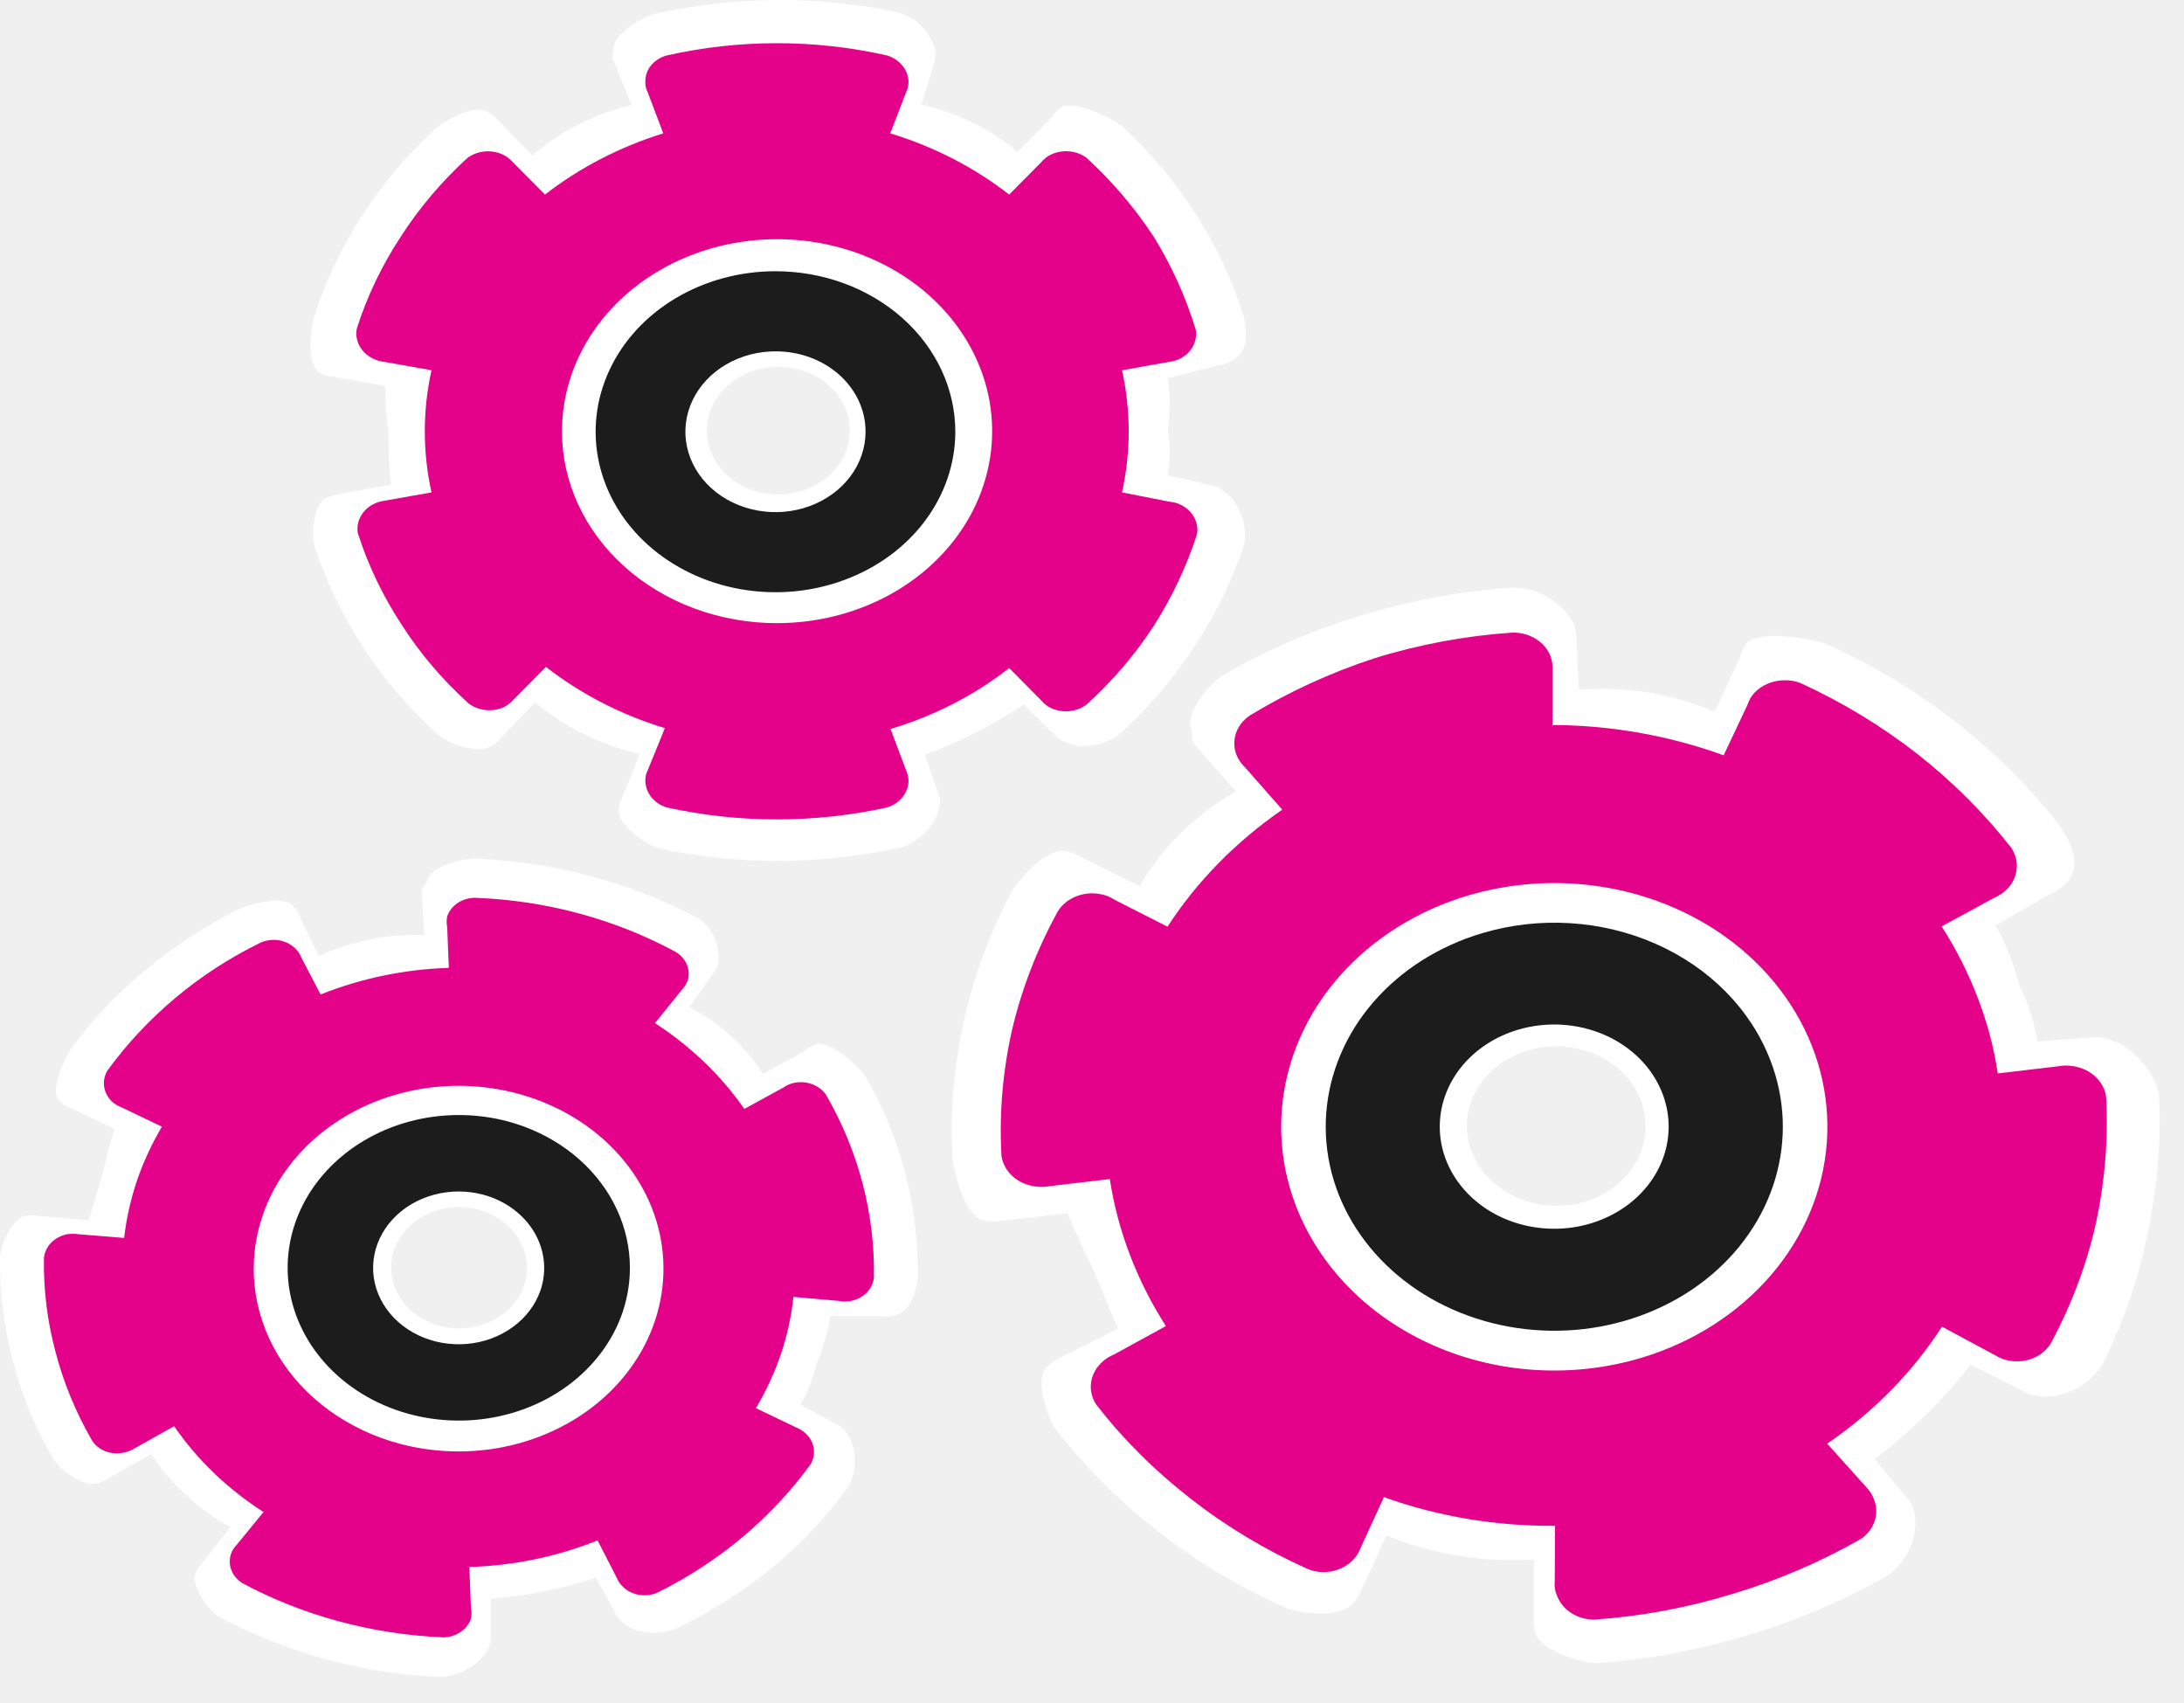
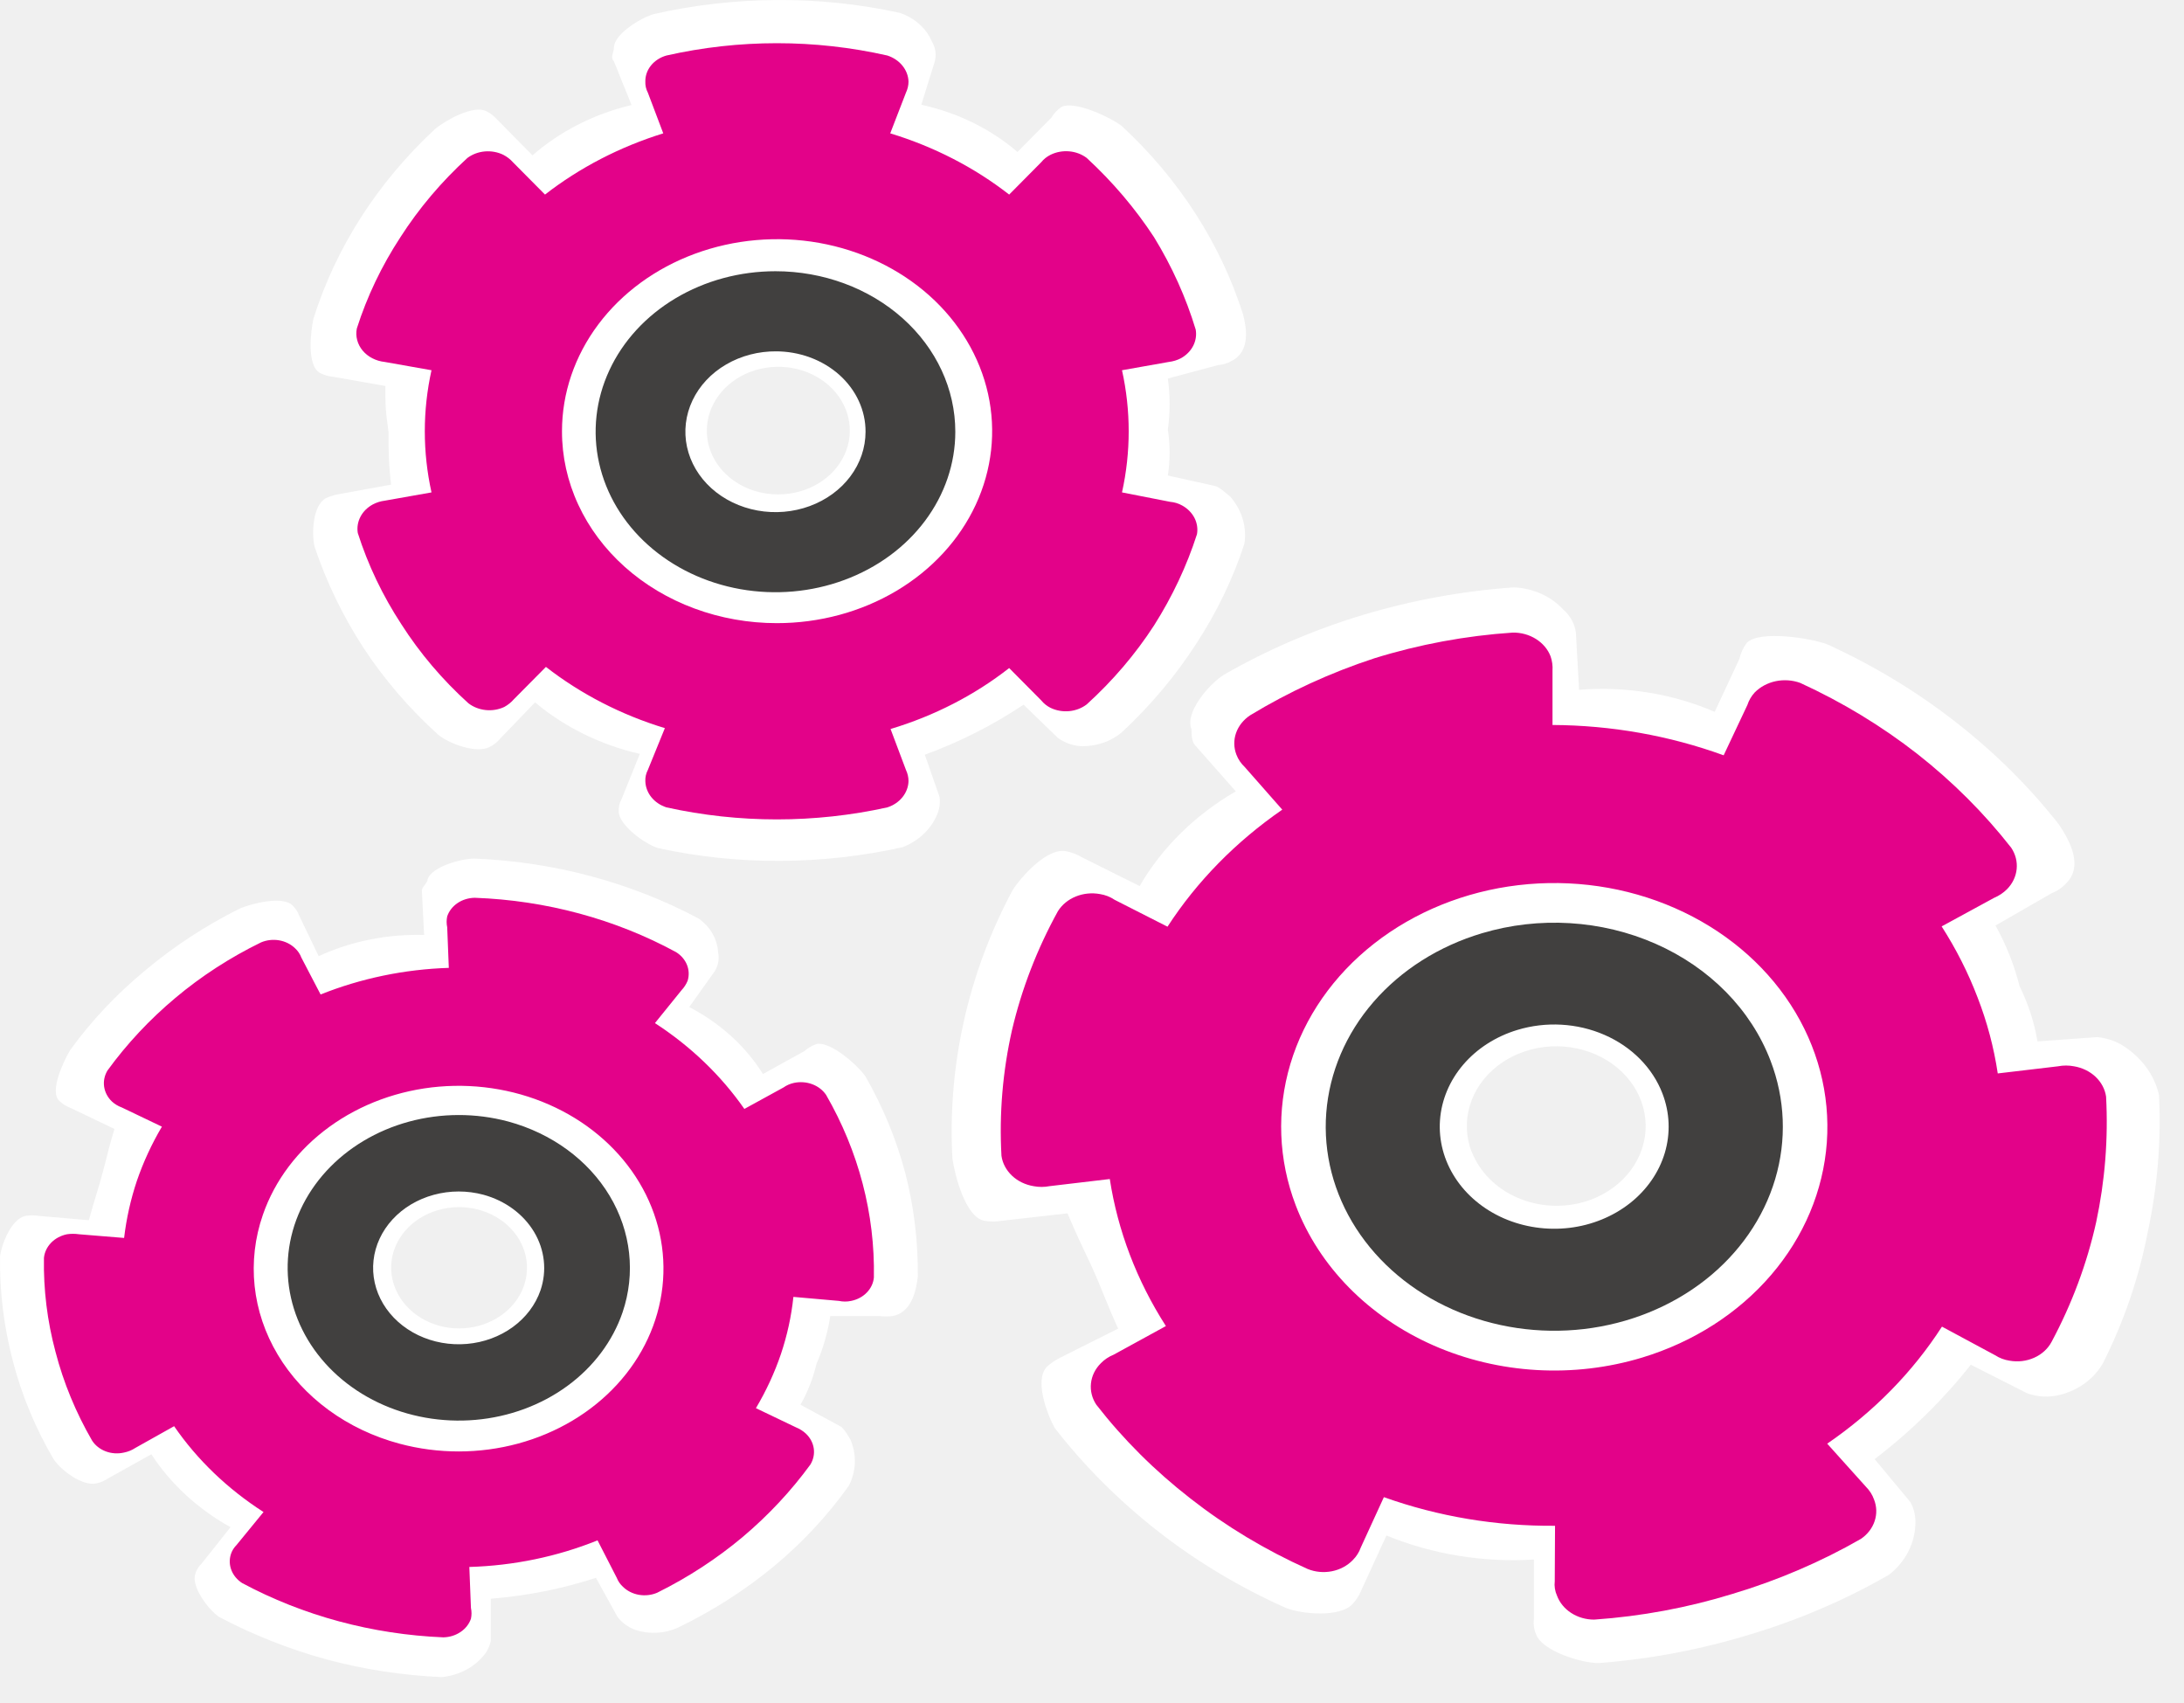
<svg xmlns="http://www.w3.org/2000/svg" width="68" height="53" viewBox="0 0 68 53" fill="none">
  <path d="M22.008 13.413C22.006 13.02 22.135 12.636 22.378 12.308C22.621 11.98 22.967 11.724 23.373 11.572C23.779 11.421 24.226 11.379 24.658 11.454C25.09 11.529 25.488 11.717 25.801 11.993C26.113 12.27 26.327 12.623 26.415 13.008C26.503 13.393 26.461 13.792 26.294 14.156C26.127 14.519 25.844 14.831 25.479 15.05C25.114 15.27 24.684 15.388 24.244 15.39C23.951 15.392 23.661 15.343 23.39 15.245C23.119 15.146 22.872 15.001 22.664 14.817C22.456 14.633 22.291 14.415 22.179 14.174C22.066 13.932 22.008 13.674 22.008 13.413ZM19.353 24.875C19.288 24.994 19.258 25.125 19.264 25.258C19.264 25.676 20.062 26.264 20.481 26.398C21.729 26.671 23.009 26.806 24.294 26.798C25.579 26.793 26.86 26.65 28.107 26.371C28.351 26.275 28.571 26.137 28.755 25.964C28.938 25.791 29.081 25.587 29.174 25.364C29.251 25.189 29.279 24.999 29.254 24.812L28.795 23.494C29.89 23.093 30.923 22.569 31.869 21.936L32.937 22.969C33.136 23.114 33.38 23.204 33.636 23.227C33.874 23.236 34.111 23.201 34.334 23.127C34.557 23.052 34.761 22.937 34.933 22.791C35.824 21.963 36.598 21.042 37.239 20.048C37.884 19.065 38.39 18.015 38.746 16.922C38.785 16.664 38.766 16.403 38.691 16.152C38.615 15.901 38.485 15.666 38.307 15.461C38.187 15.372 37.957 15.14 37.808 15.123L36.361 14.802C36.436 14.329 36.436 13.85 36.361 13.377C36.436 12.848 36.436 12.312 36.361 11.783L37.928 11.364C38.074 11.354 38.214 11.312 38.337 11.24C38.946 10.946 38.806 10.189 38.706 9.797C38.009 7.593 36.713 5.578 34.933 3.928C34.594 3.661 33.456 3.118 33.047 3.331C32.918 3.42 32.813 3.532 32.737 3.661L31.68 4.73C30.844 4.013 29.811 3.506 28.685 3.26L29.105 1.915C29.16 1.705 29.129 1.483 29.015 1.292C28.929 1.089 28.795 0.904 28.623 0.751C28.451 0.597 28.244 0.478 28.017 0.401C26.756 0.125 25.462 -0.01 24.164 0.001C22.881 0.009 21.605 0.156 20.361 0.437C19.932 0.562 19.114 1.069 19.114 1.488C19.114 1.621 18.994 1.791 19.114 1.906L19.663 3.269C18.501 3.546 17.438 4.086 16.579 4.836L15.481 3.723C15.391 3.619 15.279 3.531 15.152 3.465C14.742 3.251 13.884 3.741 13.555 4.008C11.764 5.667 10.461 7.696 9.762 9.913C9.672 10.305 9.542 11.4 9.972 11.614C10.097 11.678 10.236 11.718 10.381 11.73L11.998 12.015C11.998 12.656 11.998 12.727 12.097 13.448C12.097 13.992 12.097 14.41 12.177 15.087L10.56 15.381C10.418 15.405 10.28 15.447 10.151 15.506C9.732 15.728 9.702 16.61 9.792 17.011C10.159 18.108 10.668 19.163 11.309 20.154C11.957 21.143 12.742 22.056 13.644 22.871C13.974 23.147 14.832 23.468 15.241 23.254C15.371 23.191 15.484 23.102 15.571 22.995L16.659 21.864C17.578 22.635 18.701 23.187 19.922 23.468L19.353 24.875Z" fill="white" />
  <path d="M45.822 35.865C45.643 35.4 45.622 34.898 45.762 34.422C45.902 33.947 46.197 33.519 46.61 33.193C47.023 32.867 47.534 32.658 48.081 32.592C48.627 32.526 49.182 32.606 49.678 32.822C50.173 33.038 50.585 33.38 50.862 33.805C51.139 34.23 51.268 34.719 51.234 35.21C51.2 35.7 51.003 36.171 50.668 36.562C50.334 36.953 49.877 37.246 49.356 37.405C48.655 37.615 47.891 37.569 47.229 37.276C46.567 36.984 46.061 36.47 45.822 35.847M47.759 50.399C47.737 50.562 47.761 50.727 47.829 50.88C48.018 51.388 49.216 51.77 49.775 51.77C51.38 51.647 52.962 51.347 54.486 50.88C56.011 50.423 57.466 49.798 58.817 49.019C59.067 48.822 59.269 48.581 59.41 48.311C59.55 48.041 59.627 47.749 59.636 47.451C59.65 47.215 59.599 46.979 59.486 46.765L58.368 45.421C59.5 44.556 60.506 43.569 61.362 42.482L63.119 43.372C63.436 43.487 63.787 43.506 64.117 43.426C64.408 43.355 64.68 43.23 64.913 43.06C65.147 42.89 65.338 42.678 65.475 42.437C66.132 41.133 66.602 39.759 66.872 38.349C67.175 36.944 67.293 35.513 67.221 34.083C67.074 33.444 66.651 32.881 66.043 32.516C65.82 32.391 65.567 32.312 65.305 32.284L63.438 32.418C63.339 31.825 63.151 31.247 62.88 30.699C62.716 30.045 62.465 29.411 62.131 28.811L63.878 27.805C64.048 27.74 64.199 27.639 64.317 27.511C64.906 26.95 64.397 26.104 64.107 25.667C63.182 24.489 62.099 23.415 60.883 22.47C59.669 21.522 58.328 20.711 56.891 20.057C56.372 19.861 54.775 19.611 54.386 20.012C54.275 20.164 54.197 20.333 54.156 20.511L53.388 22.159C52.076 21.594 50.617 21.357 49.166 21.473L49.066 19.692C49.032 19.421 48.895 19.17 48.677 18.979C48.489 18.774 48.256 18.606 47.991 18.487C47.726 18.367 47.436 18.298 47.14 18.284C43.919 18.51 40.812 19.446 38.097 21.01C37.628 21.312 36.88 22.194 37.099 22.702C37.099 22.853 37.099 23.094 37.219 23.209L38.477 24.634C37.21 25.369 36.178 26.385 35.483 27.582L33.696 26.692C33.542 26.598 33.369 26.531 33.187 26.496C32.608 26.389 31.81 27.27 31.53 27.707C30.836 29.002 30.327 30.369 30.013 31.777C29.697 33.186 29.576 34.625 29.654 36.06C29.724 36.559 30.053 37.895 30.652 38.002C30.83 38.033 31.013 38.033 31.191 38.002L33.237 37.77C33.556 38.519 33.606 38.599 33.995 39.436C34.285 40.068 34.454 40.567 34.814 41.359L33.037 42.25C32.875 42.328 32.727 42.427 32.598 42.544C32.199 42.954 32.598 44.014 32.838 44.45C33.755 45.631 34.831 46.708 36.041 47.656C37.252 48.604 38.593 49.409 40.034 50.052C40.553 50.257 41.71 50.346 42.1 49.945C42.22 49.818 42.315 49.673 42.379 49.517L43.168 47.798C44.604 48.387 46.182 48.644 47.759 48.547V50.399Z" fill="white" />
  <path d="M17.498 13.422C17.498 12.239 17.891 11.084 18.627 10.101C19.363 9.118 20.41 8.352 21.634 7.9C22.858 7.448 24.206 7.33 25.505 7.561C26.804 7.793 27.997 8.363 28.934 9.199C29.87 10.036 30.507 11.102 30.764 12.261C31.021 13.421 30.887 14.623 30.379 15.715C29.871 16.807 29.011 17.739 27.908 18.395C26.805 19.05 25.51 19.399 24.185 19.398C23.306 19.398 22.435 19.243 21.623 18.942C20.811 18.642 20.074 18.202 19.453 17.647C18.832 17.092 18.339 16.433 18.004 15.708C17.668 14.983 17.496 14.206 17.498 13.422ZM20.172 23.966C20.115 24.075 20.088 24.194 20.093 24.314C20.097 24.494 20.162 24.668 20.279 24.814C20.397 24.961 20.561 25.072 20.751 25.133C23.009 25.632 25.37 25.632 27.628 25.133C27.818 25.072 27.982 24.961 28.1 24.814C28.217 24.668 28.283 24.494 28.287 24.314C28.287 24.194 28.259 24.076 28.207 23.966L27.728 22.693C29.087 22.285 30.343 21.64 31.421 20.796L32.419 21.802C32.495 21.897 32.594 21.976 32.708 22.034C32.886 22.12 33.089 22.156 33.291 22.137C33.492 22.118 33.682 22.045 33.836 21.927C34.648 21.19 35.352 20.364 35.932 19.469C36.501 18.572 36.95 17.619 37.269 16.628C37.299 16.456 37.271 16.279 37.19 16.121C37.108 15.963 36.976 15.829 36.81 15.737C36.696 15.672 36.566 15.633 36.431 15.621L34.934 15.328C35.212 14.072 35.212 12.78 34.934 11.525L36.391 11.267C36.525 11.251 36.654 11.212 36.77 11.151C36.936 11.059 37.068 10.925 37.15 10.767C37.231 10.609 37.259 10.432 37.229 10.26C36.926 9.259 36.49 8.293 35.932 7.384C35.346 6.489 34.643 5.661 33.836 4.917C33.681 4.8 33.491 4.728 33.289 4.711C33.088 4.694 32.885 4.731 32.708 4.819C32.594 4.876 32.495 4.955 32.419 5.05L31.421 6.057C30.337 5.212 29.079 4.565 27.718 4.151L28.207 2.886C28.259 2.776 28.287 2.658 28.287 2.539C28.281 2.36 28.215 2.188 28.097 2.043C27.98 1.899 27.816 1.789 27.628 1.728C25.372 1.217 23.008 1.217 20.751 1.728C20.558 1.782 20.39 1.89 20.271 2.036C20.152 2.182 20.09 2.358 20.093 2.539C20.088 2.659 20.115 2.778 20.172 2.886L20.651 4.151C19.299 4.571 18.049 5.218 16.969 6.057L15.97 5.05C15.888 4.957 15.786 4.879 15.671 4.819C15.495 4.733 15.295 4.697 15.095 4.714C14.896 4.731 14.707 4.802 14.553 4.917C13.744 5.657 13.043 6.486 12.467 7.384C11.883 8.276 11.427 9.231 11.11 10.225C11.086 10.344 11.089 10.467 11.121 10.586C11.152 10.704 11.21 10.816 11.291 10.913C11.373 11.011 11.476 11.093 11.594 11.153C11.712 11.214 11.843 11.253 11.978 11.267L13.435 11.525C13.157 12.78 13.157 14.072 13.435 15.328L11.978 15.586C11.848 15.602 11.722 15.642 11.609 15.702C11.441 15.793 11.307 15.925 11.224 16.084C11.141 16.242 11.111 16.419 11.14 16.592C11.457 17.586 11.913 18.541 12.497 19.433C13.07 20.33 13.771 21.156 14.583 21.891C14.735 22.009 14.923 22.082 15.122 22.103C15.322 22.124 15.523 22.09 15.701 22.007C15.816 21.944 15.918 21.862 16 21.767L16.998 20.76C18.082 21.604 19.34 22.252 20.701 22.666L20.172 23.966Z" fill="#E30289" />
-   <path d="M24.174 10.937C23.619 10.932 23.073 11.074 22.608 11.346C22.143 11.617 21.779 12.006 21.562 12.463C21.345 12.92 21.285 13.424 21.39 13.911C21.495 14.398 21.76 14.847 22.151 15.2C22.542 15.552 23.041 15.793 23.586 15.892C24.131 15.991 24.697 15.943 25.211 15.754C25.725 15.565 26.165 15.245 26.474 14.833C26.784 14.421 26.949 13.936 26.949 13.44C26.951 13.111 26.879 12.785 26.738 12.48C26.598 12.176 26.391 11.9 26.131 11.667C25.87 11.435 25.56 11.25 25.219 11.125C24.879 11 24.513 10.936 24.145 10.937M29.744 13.44C29.744 14.428 29.415 15.394 28.8 16.215C28.185 17.037 27.31 17.677 26.287 18.055C25.264 18.434 24.138 18.532 23.052 18.34C21.966 18.147 20.968 17.671 20.185 16.972C19.402 16.274 18.869 15.383 18.653 14.414C18.437 13.445 18.548 12.441 18.972 11.528C19.395 10.615 20.113 9.834 21.034 9.285C21.955 8.736 23.037 8.443 24.145 8.443C25.63 8.443 27.054 8.97 28.104 9.907C29.154 10.844 29.744 12.114 29.744 13.44Z" fill="#1C1C1C" />
+   <path d="M24.174 10.937C23.619 10.932 23.073 11.074 22.608 11.346C22.143 11.617 21.779 12.006 21.562 12.463C21.345 12.92 21.285 13.424 21.39 13.911C21.495 14.398 21.76 14.847 22.151 15.2C22.542 15.552 23.041 15.793 23.586 15.892C24.131 15.991 24.697 15.943 25.211 15.754C25.725 15.565 26.165 15.245 26.474 14.833C26.784 14.421 26.949 13.936 26.949 13.44C26.951 13.111 26.879 12.785 26.738 12.48C26.598 12.176 26.391 11.9 26.131 11.667C25.87 11.435 25.56 11.25 25.219 11.125C24.879 11 24.513 10.936 24.145 10.937M29.744 13.44C29.744 14.428 29.415 15.394 28.8 16.215C28.185 17.037 27.31 17.677 26.287 18.055C25.264 18.434 24.138 18.532 23.052 18.34C21.966 18.147 20.968 17.671 20.185 16.972C19.402 16.274 18.869 15.383 18.653 14.414C18.437 13.445 18.548 12.441 18.972 11.528C19.395 10.615 20.113 9.834 21.034 9.285C21.955 8.736 23.037 8.443 24.145 8.443C25.63 8.443 27.054 8.97 28.104 9.907C29.154 10.844 29.744 12.114 29.744 13.44Z" fill="#41403F" />
  <path d="M40.343 37.521C39.801 36.1 39.743 34.568 40.177 33.118C40.611 31.668 41.517 30.366 42.781 29.375C44.044 28.385 45.609 27.751 47.276 27.554C48.943 27.357 50.639 27.605 52.148 28.268C53.657 28.93 54.912 29.977 55.754 31.276C56.596 32.576 56.987 34.068 56.879 35.566C56.77 37.064 56.166 38.499 55.143 39.69C54.12 40.882 52.724 41.776 51.132 42.259C48.997 42.907 46.661 42.772 44.638 41.884C42.615 40.995 41.07 39.426 40.343 37.521ZM48.408 49.223C48.39 49.375 48.414 49.528 48.477 49.669C48.557 49.886 48.712 50.076 48.92 50.21C49.128 50.345 49.379 50.417 49.635 50.417C51.105 50.315 52.554 50.045 53.947 49.615C55.352 49.194 56.693 48.62 57.939 47.905C58.145 47.766 58.295 47.571 58.368 47.35C58.442 47.129 58.435 46.893 58.348 46.676C58.297 46.531 58.212 46.398 58.099 46.284L56.891 44.94C58.34 43.948 59.554 42.71 60.464 41.297L62.121 42.188C62.254 42.275 62.408 42.333 62.57 42.357C62.83 42.403 63.1 42.371 63.337 42.264C63.575 42.158 63.765 41.983 63.878 41.769C64.512 40.585 64.978 39.334 65.265 38.047C65.54 36.759 65.644 35.446 65.574 34.137C65.541 33.906 65.426 33.69 65.247 33.52C65.068 33.351 64.833 33.236 64.576 33.193C64.412 33.161 64.242 33.161 64.077 33.193L62.201 33.415C62.081 32.609 61.87 31.815 61.572 31.047C61.279 30.28 60.905 29.541 60.454 28.838L62.091 27.947C62.243 27.883 62.378 27.792 62.49 27.68C62.662 27.505 62.767 27.285 62.79 27.053C62.813 26.821 62.754 26.589 62.62 26.389C61.779 25.314 60.798 24.334 59.696 23.468C58.587 22.602 57.364 21.86 56.053 21.259C55.812 21.171 55.546 21.152 55.292 21.204C55.038 21.257 54.809 21.379 54.636 21.553C54.53 21.668 54.452 21.802 54.406 21.945L53.667 23.512C51.974 22.897 50.166 22.577 48.338 22.568V20.876C48.348 20.726 48.328 20.575 48.278 20.431C48.194 20.212 48.035 20.024 47.823 19.891C47.612 19.758 47.359 19.688 47.1 19.692C45.63 19.79 44.181 20.06 42.788 20.493C41.424 20.94 40.127 21.536 38.926 22.265C38.717 22.403 38.563 22.596 38.485 22.817C38.408 23.038 38.412 23.275 38.497 23.494C38.551 23.637 38.64 23.768 38.756 23.877L39.924 25.204C38.48 26.2 37.266 27.437 36.351 28.847L34.704 28.01C34.569 27.918 34.412 27.857 34.245 27.831C33.992 27.785 33.728 27.812 33.493 27.908C33.258 28.004 33.064 28.164 32.938 28.366C32.291 29.54 31.811 30.782 31.51 32.062C31.219 33.351 31.108 34.667 31.181 35.98C31.214 36.212 31.329 36.427 31.508 36.597C31.687 36.767 31.922 36.881 32.179 36.924C32.343 36.956 32.514 36.956 32.678 36.924L34.554 36.702C34.802 38.313 35.395 39.867 36.301 41.279L34.674 42.17C34.521 42.232 34.385 42.323 34.275 42.437C34.1 42.611 33.993 42.83 33.968 43.062C33.943 43.295 34.001 43.528 34.135 43.728C34.974 44.807 35.959 45.788 37.069 46.65C38.175 47.515 39.399 48.251 40.712 48.84C40.949 48.937 41.214 48.962 41.468 48.912C41.722 48.862 41.95 48.74 42.12 48.564C42.233 48.451 42.318 48.317 42.369 48.172L43.088 46.605C44.782 47.21 46.593 47.512 48.417 47.496L48.408 49.223Z" fill="#E30289" />
-   <path d="M47.24 32.062C46.573 32.265 45.988 32.64 45.56 33.14C45.132 33.64 44.88 34.242 44.835 34.869C44.79 35.497 44.955 36.123 45.309 36.666C45.663 37.211 46.19 37.649 46.823 37.926C47.456 38.202 48.167 38.305 48.865 38.222C49.564 38.138 50.219 37.871 50.748 37.455C51.277 37.039 51.655 36.492 51.836 35.884C52.016 35.276 51.99 34.634 51.761 34.039C51.455 33.242 50.807 32.586 49.959 32.216C49.111 31.845 48.133 31.79 47.24 32.062ZM55.125 33.015C55.582 34.205 55.633 35.489 55.271 36.705C54.909 37.921 54.151 39.014 53.092 39.845C52.032 40.675 50.721 41.206 49.323 41.371C47.925 41.535 46.504 41.325 45.239 40.767C43.975 40.21 42.926 39.329 42.223 38.238C41.521 37.148 41.197 35.895 41.294 34.64C41.391 33.384 41.903 32.183 42.766 31.188C43.63 30.193 44.804 29.45 46.142 29.051C47.922 28.519 49.866 28.637 51.55 29.38C53.233 30.122 54.518 31.429 55.125 33.015Z" fill="#1C1C1C" />
+   <path d="M47.24 32.062C46.573 32.265 45.988 32.64 45.56 33.14C45.132 33.64 44.88 34.242 44.835 34.869C44.79 35.497 44.955 36.123 45.309 36.666C45.663 37.211 46.19 37.649 46.823 37.926C47.456 38.202 48.167 38.305 48.865 38.222C49.564 38.138 50.219 37.871 50.748 37.455C51.277 37.039 51.655 36.492 51.836 35.884C52.016 35.276 51.99 34.634 51.761 34.039C51.455 33.242 50.807 32.586 49.959 32.216C49.111 31.845 48.133 31.79 47.24 32.062ZM55.125 33.015C55.582 34.205 55.633 35.489 55.271 36.705C54.909 37.921 54.151 39.014 53.092 39.845C52.032 40.675 50.721 41.206 49.323 41.371C47.925 41.535 46.504 41.325 45.239 40.767C43.975 40.21 42.926 39.329 42.223 38.238C41.521 37.148 41.197 35.895 41.294 34.64C41.391 33.384 41.903 32.183 42.766 31.188C43.63 30.193 44.804 29.45 46.142 29.051C47.922 28.519 49.866 28.637 51.55 29.38C53.233 30.122 54.518 31.429 55.125 33.015Z" fill="#41403F" />
  <path d="M12.267 38.919C12.388 38.561 12.626 38.244 12.949 38.006C13.273 37.769 13.668 37.623 14.084 37.586C14.501 37.549 14.921 37.623 15.29 37.8C15.659 37.976 15.962 38.246 16.159 38.575C16.357 38.905 16.44 39.279 16.398 39.651C16.357 40.023 16.193 40.376 15.927 40.664C15.661 40.953 15.305 41.164 14.904 41.272C14.503 41.38 14.075 41.38 13.675 41.27C13.141 41.122 12.694 40.792 12.43 40.352C12.167 39.912 12.108 39.398 12.267 38.919ZM6.279 48.671C6.182 48.764 6.113 48.877 6.079 49.001C5.949 49.384 6.488 50.114 6.828 50.337C7.877 50.891 8.996 51.334 10.161 51.655C11.329 51.968 12.536 52.153 13.754 52.207C14.007 52.182 14.252 52.111 14.473 52C14.694 51.888 14.888 51.737 15.042 51.557C15.165 51.416 15.247 51.251 15.281 51.076V49.767C16.4 49.677 17.5 49.459 18.555 49.116L19.224 50.328C19.36 50.511 19.555 50.653 19.783 50.737C19.997 50.808 20.226 50.838 20.455 50.826C20.683 50.813 20.906 50.759 21.11 50.666C22.194 50.142 23.2 49.498 24.104 48.751C24.995 48.008 25.777 47.168 26.43 46.249C26.544 46.025 26.607 45.782 26.616 45.536C26.624 45.29 26.578 45.045 26.48 44.815C26.41 44.699 26.27 44.441 26.14 44.387L24.923 43.728C25.151 43.325 25.319 42.897 25.422 42.455C25.629 41.976 25.773 41.477 25.851 40.968H27.378C27.514 40.985 27.652 40.985 27.787 40.968C28.426 40.852 28.536 40.077 28.576 39.739C28.588 38.654 28.458 37.572 28.186 36.515C27.91 35.474 27.495 34.466 26.949 33.513C26.729 33.184 25.871 32.409 25.422 32.498C25.28 32.55 25.152 32.625 25.043 32.721L23.755 33.433C23.213 32.567 22.42 31.848 21.459 31.349L22.258 30.227C22.366 30.047 22.401 29.84 22.358 29.639C22.346 29.438 22.286 29.241 22.183 29.061C22.08 28.882 21.935 28.724 21.759 28.597C19.64 27.467 17.239 26.825 14.772 26.727C14.343 26.727 13.445 26.985 13.315 27.368C13.315 27.493 13.116 27.618 13.136 27.742L13.205 29.105C12.066 29.072 10.936 29.298 9.922 29.764L9.313 28.499C9.269 28.381 9.198 28.271 9.103 28.179C8.794 27.885 7.866 28.116 7.477 28.277C6.41 28.808 5.421 29.454 4.532 30.2C3.636 30.937 2.848 31.772 2.187 32.685C1.987 33.015 1.528 33.976 1.847 34.27C1.942 34.362 2.058 34.435 2.187 34.484L3.564 35.143C3.384 35.731 3.384 35.802 3.205 36.47C3.075 36.978 2.935 37.361 2.766 37.984L1.209 37.85C1.07 37.828 0.928 37.828 0.789 37.85C0.35 37.948 0.041 38.741 0.001 39.124C-0.013 40.215 0.121 41.303 0.4 42.366C0.675 43.428 1.101 44.455 1.668 45.42C1.887 45.759 2.556 46.267 2.995 46.178C3.133 46.149 3.262 46.094 3.374 46.017L4.712 45.269C5.313 46.194 6.16 46.974 7.177 47.54L6.279 48.671Z" fill="white" />
  <path d="M8.185 37.815C8.556 36.741 9.276 35.789 10.253 35.079C11.229 34.369 12.42 33.933 13.674 33.826C14.928 33.72 16.19 33.947 17.299 34.479C18.409 35.011 19.317 35.825 19.909 36.817C20.501 37.809 20.751 38.935 20.626 40.054C20.502 41.173 20.009 42.233 19.209 43.102C18.41 43.971 17.34 44.609 16.135 44.936C14.93 45.263 13.643 45.264 12.437 44.94C11.631 44.724 10.882 44.368 10.231 43.892C9.581 43.416 9.042 42.831 8.647 42.168C8.252 41.506 8.007 40.78 7.928 40.033C7.849 39.286 7.936 38.532 8.185 37.815ZM7.367 48.092C7.282 48.177 7.221 48.277 7.187 48.386C7.137 48.549 7.143 48.721 7.206 48.88C7.268 49.039 7.384 49.178 7.536 49.277C9.436 50.296 11.59 50.877 13.804 50.969C13.998 50.965 14.184 50.907 14.338 50.803C14.493 50.7 14.606 50.555 14.663 50.39C14.687 50.278 14.687 50.163 14.663 50.052L14.613 48.778C15.992 48.738 17.348 48.457 18.605 47.95L19.204 49.117C19.244 49.22 19.308 49.314 19.394 49.393C19.525 49.523 19.7 49.611 19.893 49.645C20.085 49.678 20.285 49.656 20.462 49.58C21.427 49.102 22.322 48.518 23.126 47.843C23.925 47.169 24.632 46.412 25.232 45.59C25.325 45.437 25.362 45.261 25.337 45.089C25.312 44.916 25.226 44.755 25.093 44.628C25.004 44.546 24.899 44.479 24.783 44.432L23.536 43.835C23.855 43.298 24.116 42.734 24.314 42.152C24.509 41.571 24.64 40.975 24.703 40.371L26.121 40.496C26.245 40.523 26.375 40.523 26.5 40.496C26.69 40.458 26.862 40.367 26.989 40.235C27.117 40.103 27.194 39.939 27.209 39.765C27.245 37.791 26.734 35.839 25.721 34.083C25.621 33.935 25.47 33.818 25.291 33.751C25.111 33.684 24.913 33.669 24.723 33.709C24.603 33.735 24.491 33.783 24.394 33.852L23.176 34.52C22.45 33.477 21.504 32.57 20.392 31.848L21.22 30.824C21.302 30.737 21.366 30.637 21.41 30.53C21.46 30.367 21.453 30.193 21.389 30.034C21.324 29.874 21.206 29.736 21.05 29.639C19.156 28.61 16.999 28.027 14.783 27.947C14.589 27.95 14.401 28.007 14.247 28.111C14.092 28.215 13.979 28.361 13.924 28.526C13.9 28.638 13.9 28.753 13.924 28.865L13.974 30.129C12.596 30.172 11.24 30.454 9.982 30.957L9.383 29.809C9.342 29.698 9.274 29.598 9.183 29.515C9.051 29.388 8.877 29.303 8.687 29.271C8.497 29.239 8.3 29.262 8.125 29.337C7.158 29.809 6.263 30.39 5.46 31.064C4.655 31.739 3.945 32.499 3.345 33.326C3.253 33.48 3.217 33.655 3.242 33.827C3.267 34 3.352 34.161 3.484 34.288C3.572 34.369 3.677 34.433 3.794 34.475L5.041 35.072C4.723 35.61 4.463 36.173 4.263 36.755C4.068 37.337 3.935 37.933 3.864 38.536L2.456 38.421C2.334 38.403 2.209 38.403 2.087 38.421C1.895 38.46 1.722 38.552 1.592 38.685C1.463 38.818 1.385 38.984 1.368 39.16C1.351 40.143 1.471 41.124 1.728 42.081C1.977 43.04 2.36 43.967 2.866 44.842C2.962 44.993 3.113 45.112 3.293 45.18C3.474 45.248 3.674 45.26 3.864 45.216C3.99 45.19 4.109 45.142 4.213 45.073L5.421 44.396C6.141 45.443 7.088 46.351 8.205 47.068L7.367 48.092Z" fill="#E30289" />
-   <path d="M15.052 37.191C14.548 37.056 14.011 37.056 13.507 37.193C13.003 37.329 12.556 37.596 12.222 37.959C11.888 38.322 11.682 38.766 11.63 39.233C11.578 39.701 11.682 40.171 11.93 40.586C12.178 41.001 12.557 41.34 13.021 41.563C13.485 41.785 14.012 41.88 14.537 41.835C15.061 41.79 15.558 41.607 15.966 41.31C16.374 41.013 16.674 40.615 16.829 40.166C17.034 39.561 16.963 38.909 16.63 38.351C16.297 37.794 15.729 37.376 15.052 37.191ZM19.384 40.852C19.077 41.751 18.478 42.549 17.664 43.144C16.849 43.74 15.855 44.107 14.806 44.199C13.758 44.291 12.703 44.103 11.774 43.66C10.845 43.217 10.084 42.538 9.587 41.71C9.09 40.881 8.879 39.94 8.981 39.004C9.083 38.069 9.494 37.181 10.161 36.454C10.828 35.727 11.722 35.192 12.729 34.917C13.736 34.643 14.812 34.641 15.821 34.911C17.176 35.278 18.313 36.109 18.981 37.223C19.649 38.337 19.794 39.642 19.384 40.852Z" fill="#1C1C1C" />
+   <path d="M15.052 37.191C14.548 37.056 14.011 37.056 13.507 37.193C13.003 37.329 12.556 37.596 12.222 37.959C11.888 38.322 11.682 38.766 11.63 39.233C11.578 39.701 11.682 40.171 11.93 40.586C12.178 41.001 12.557 41.34 13.021 41.563C13.485 41.785 14.012 41.88 14.537 41.835C15.061 41.79 15.558 41.607 15.966 41.31C16.374 41.013 16.674 40.615 16.829 40.166C17.034 39.561 16.963 38.909 16.63 38.351C16.297 37.794 15.729 37.376 15.052 37.191ZM19.384 40.852C19.077 41.751 18.478 42.549 17.664 43.144C16.849 43.74 15.855 44.107 14.806 44.199C13.758 44.291 12.703 44.103 11.774 43.66C10.845 43.217 10.084 42.538 9.587 41.71C9.09 40.881 8.879 39.94 8.981 39.004C9.083 38.069 9.494 37.181 10.161 36.454C10.828 35.727 11.722 35.192 12.729 34.917C13.736 34.643 14.812 34.641 15.821 34.911C17.176 35.278 18.313 36.109 18.981 37.223C19.649 38.337 19.794 39.642 19.384 40.852Z" fill="#41403F" />
</svg>
